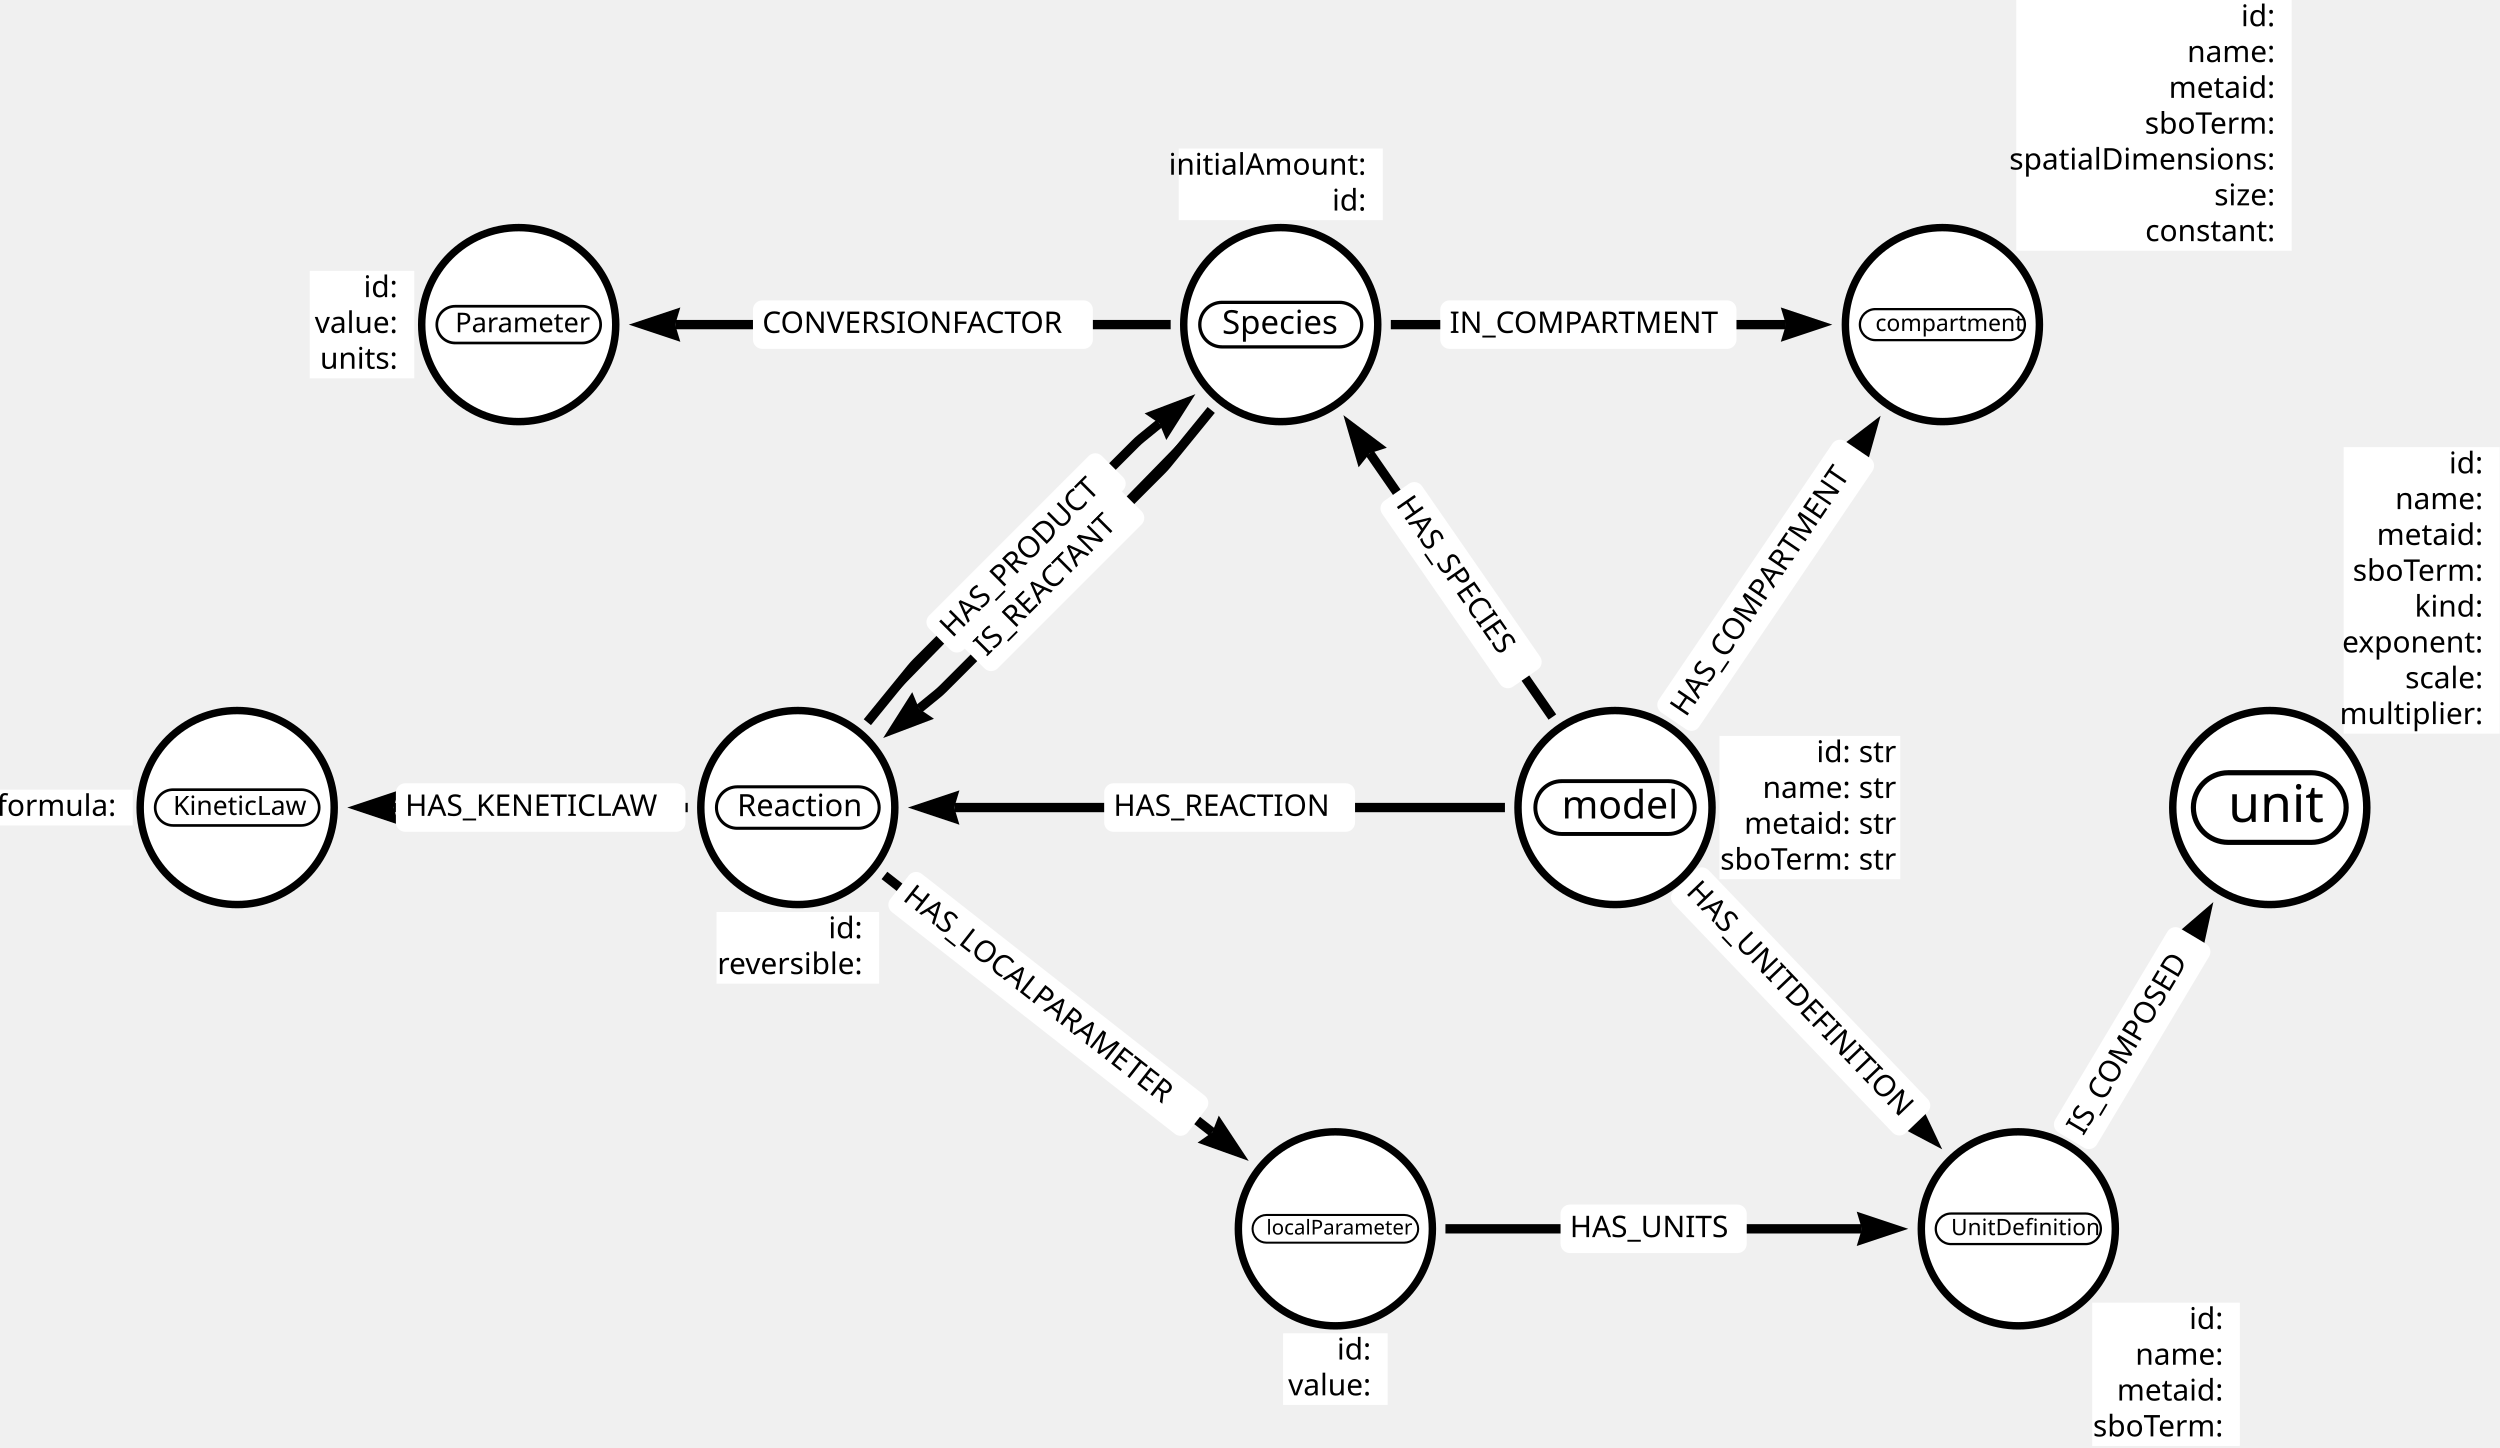
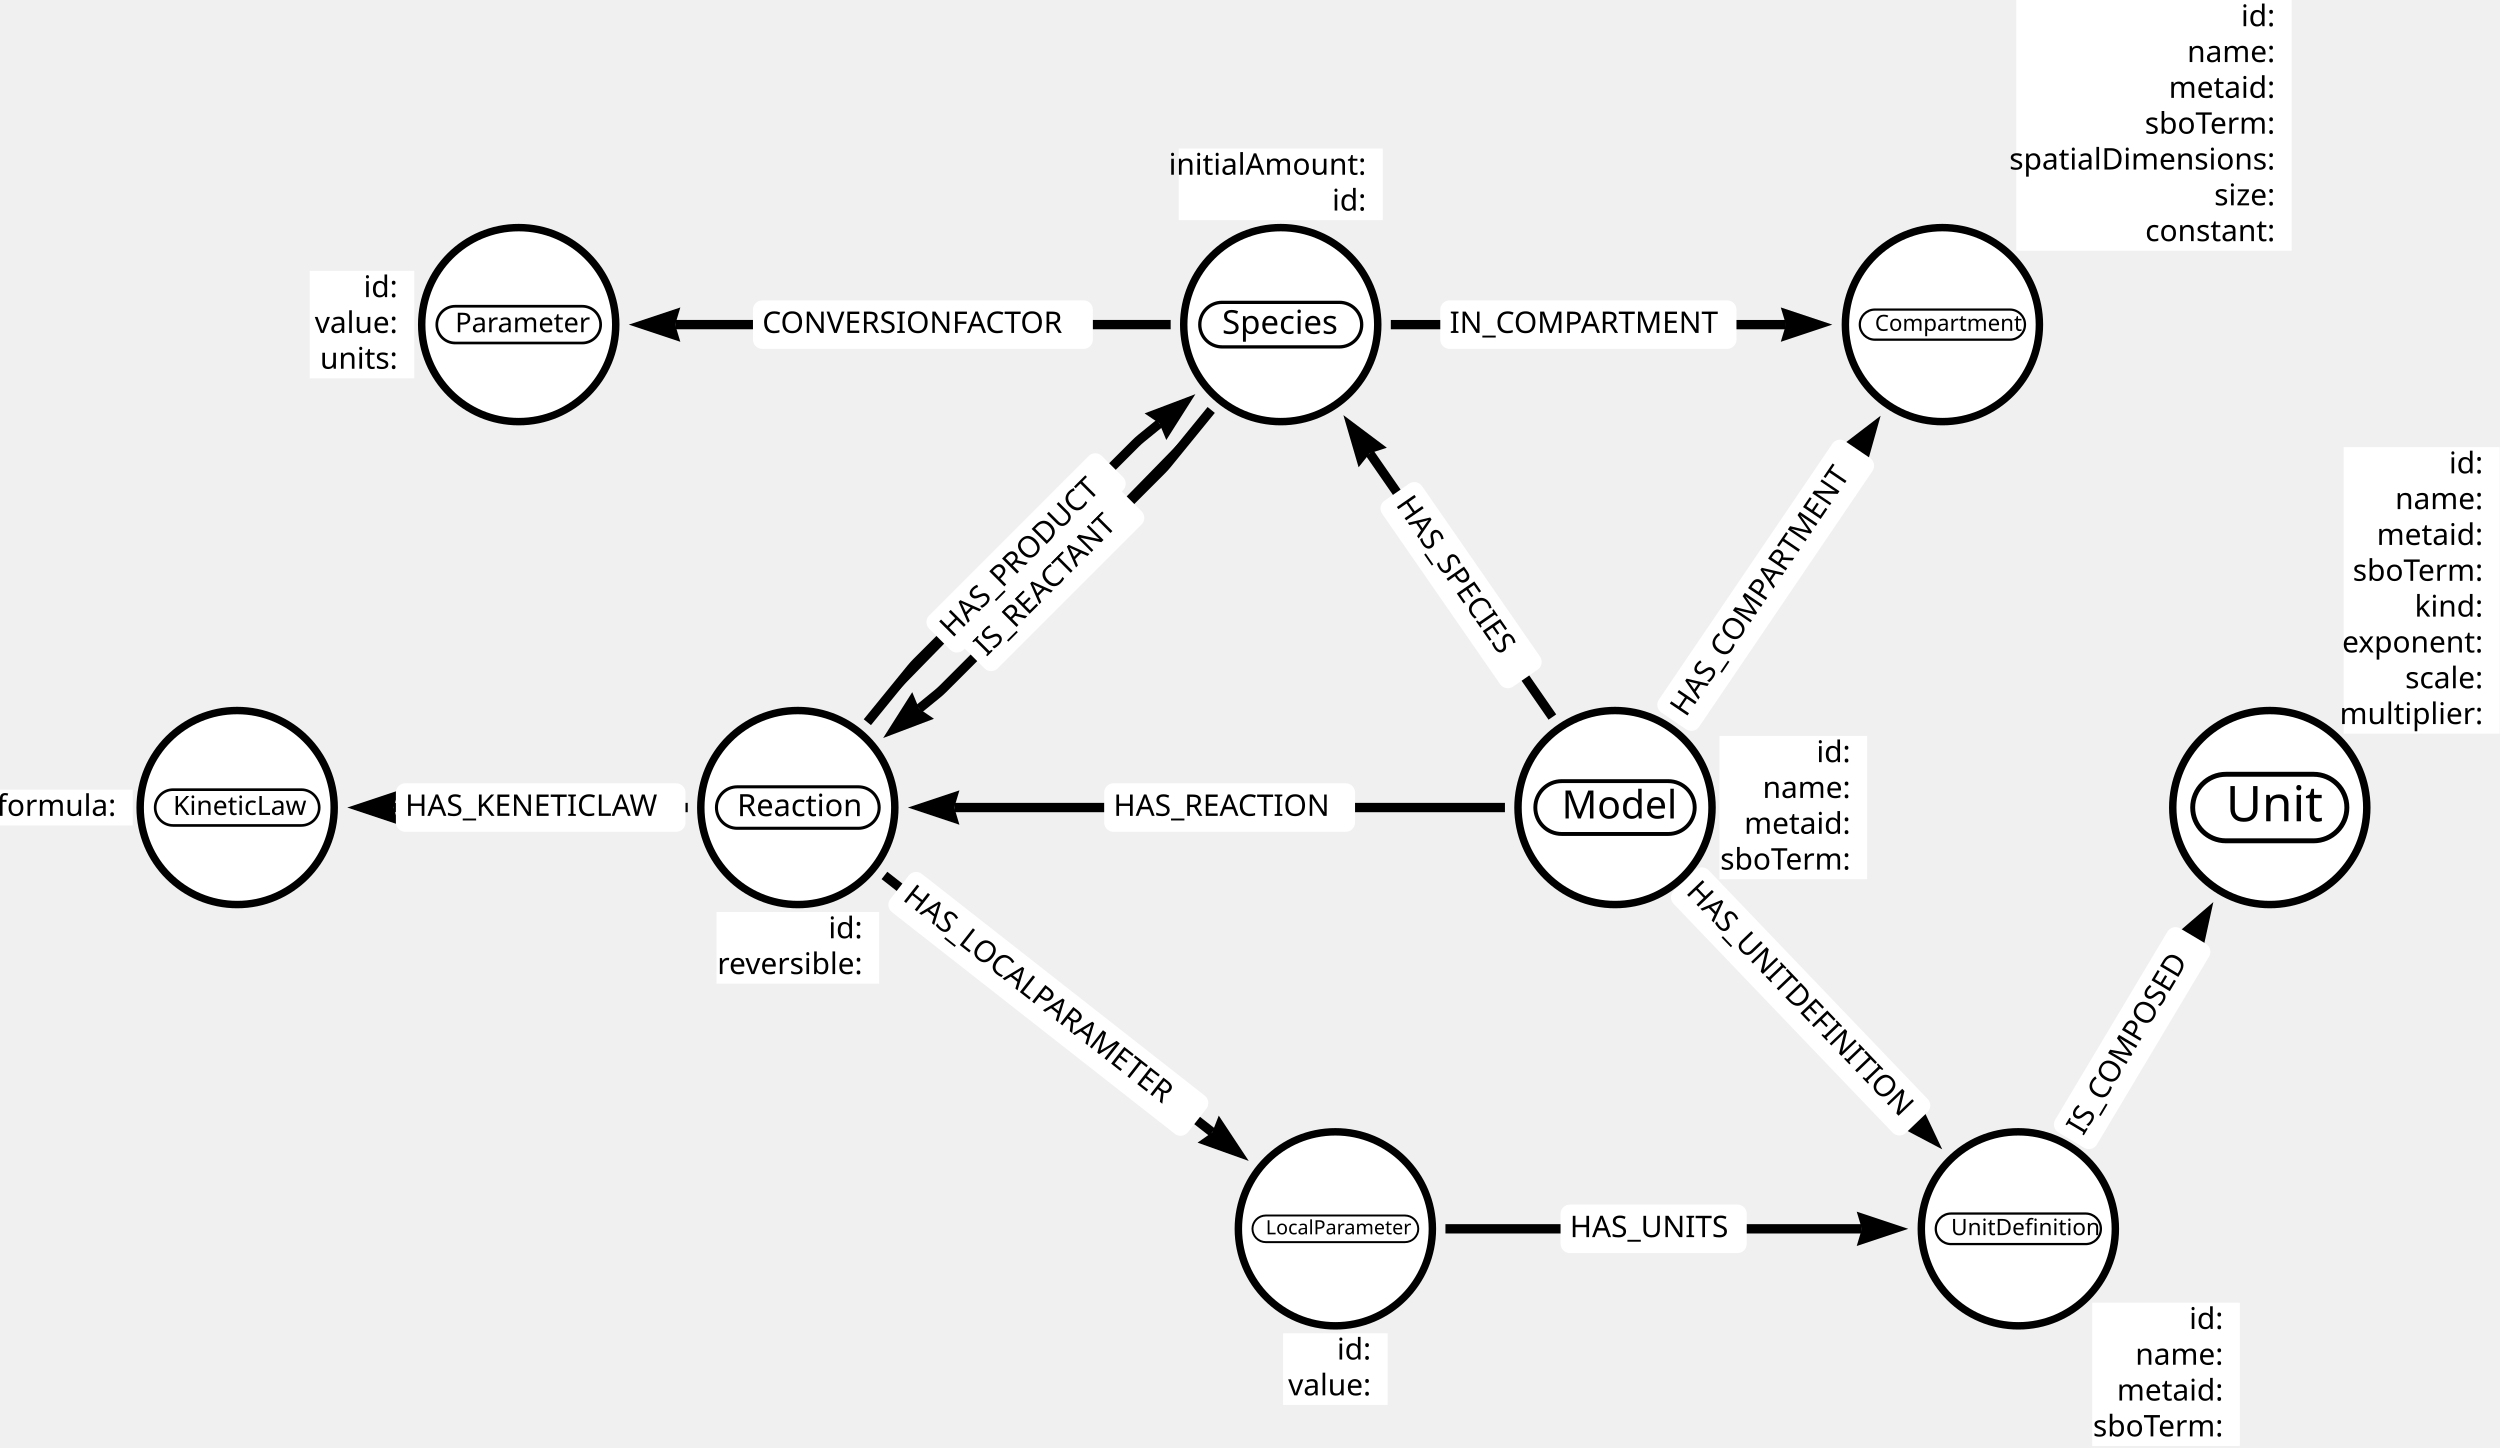
<svg xmlns="http://www.w3.org/2000/svg" width="1340" height="776" viewBox="0 0 1340 776">
  <defs>
    <style type="text/css" />
  </defs>
  <g transform="translate(-1.867188 177.998) scale(1)">
    <g class="relationship">
      <g transform="translate(867.5153 254.8489) rotate(-55.86627)" stroke-width="5" stroke="#000000">
        <path d="M 59 0 L 228.859 0" />
        <polygon points="-24.862,0 -27.625,9.208 0,0 -27.625,-9.208" fill="#000000" transform="translate(253.7214 0) rotate(0)" stroke="none" />
      </g>
      <g transform="translate(948.278 135.714) rotate(-55.86627) translate(0 -13)">
        <g transform="translate(0 0)">
          <g transform="translate(-87.83203 0)" fill="#ffffff" stroke="#000000" stroke-width="0">
            <rect x="0" y="0" width="175.664" height="26" rx="5" ry="5" stroke="none" />
            <text xml:space="preserve" x="5" y="17.457" stroke="none" text-anchor="left" font-family="sans-serif" font-size="16" font-weight="normal" fill="#000000">HAS_COMPARTMENT</text>
          </g>
        </g>
      </g>
    </g>
    <g class="relationship">
      <g transform="translate(1083.693 480.6498) rotate(-59.16803)" stroke-width="5" stroke="#000000">
        <path d="M 59 0 L 179.102 0" />
        <polygon points="-24.862,0 -27.625,9.208 0,0 -27.625,-9.208" fill="#000000" transform="translate(203.9646 0) rotate(0)" stroke="none" />
      </g>
      <g transform="translate(1144.709 378.4236) rotate(-59.16803) translate(0 -13)">
        <g transform="translate(0 0)">
          <g transform="translate(-63.67969 0)" fill="#ffffff" stroke="#000000" stroke-width="0">
            <rect x="0" y="0" width="127.359" height="26" rx="5" ry="5" stroke="none" />
            <text xml:space="preserve" x="5" y="17.457" stroke="none" text-anchor="left" font-family="sans-serif" font-size="16" font-weight="normal" fill="#000000">IS_COMPOSED</text>
          </g>
        </g>
      </g>
    </g>
    <g class="relationship">
      <g transform="translate(867.5153 254.8489) rotate(46.24735)" stroke-width="5" stroke="#000000">
        <path d="M 59 0 L 228.738 0" />
        <polygon points="-24.862,0 -27.625,9.208 0,0 -27.625,-9.208" fill="#000000" transform="translate(253.5998 0) rotate(0)" stroke="none" />
      </g>
      <g transform="translate(967.0073 358.77) rotate(46.24735) translate(0 -13)">
        <g transform="translate(0 0)">
          <g transform="translate(-89.89453 0)" fill="#ffffff" stroke="#000000" stroke-width="0">
            <rect x="0" y="0" width="179.789" height="26" rx="5" ry="5" stroke="none" />
            <text xml:space="preserve" x="5" y="17.457" stroke="none" text-anchor="left" font-family="sans-serif" font-size="16" font-weight="normal" fill="#000000">HAS_UNITDEFINITION</text>
          </g>
        </g>
      </g>
    </g>
    <g class="relationship">
      <g transform="translate(867.5153 254.8489) rotate(-124.6906)" stroke-width="5" stroke="#000000">
        <path d="M 59 0 L 230.948 0" />
        <polygon points="-24.862,0 -27.625,9.208 0,0 -27.625,-9.208" fill="#000000" transform="translate(255.8103 0) rotate(0)" stroke="none" />
      </g>
      <g transform="translate(785.0042 135.6458) rotate(55.30943) translate(0 -13)">
        <g transform="translate(0 0)">
          <g transform="translate(-60.57812 0)" fill="#ffffff" stroke="#000000" stroke-width="0">
            <rect x="0" y="0" width="121.156" height="26" rx="5" ry="5" stroke="none" />
            <text xml:space="preserve" x="5" y="17.457" stroke="none" text-anchor="left" font-family="sans-serif" font-size="16" font-weight="normal" fill="#000000">HAS_SPECIES</text>
          </g>
        </g>
      </g>
    </g>
    <g class="relationship">
      <g transform="translate(688.3429 -4) rotate(0)" stroke-width="5" stroke="#000000">
        <path d="M 59 0 L 270.787 0" />
        <polygon points="-24.862,0 -27.625,9.208 0,0 -27.625,-9.208" fill="#000000" transform="translate(295.6487 0) rotate(0)" stroke="none" />
      </g>
      <g transform="translate(853.2361 -4) rotate(0) translate(0 -13)">
        <g transform="translate(0 0)">
          <g transform="translate(-79.38281 0)" fill="#ffffff" stroke="#000000" stroke-width="0">
            <rect x="0" y="0" width="158.766" height="26" rx="5" ry="5" stroke="none" />
            <text xml:space="preserve" x="5" y="17.457" stroke="none" text-anchor="left" font-family="sans-serif" font-size="16" font-weight="normal" fill="#000000">IN_COMPARTMENT</text>
          </g>
        </g>
      </g>
    </g>
    <g class="relationship">
      <g transform="translate(867.5153 254.8489) rotate(180)" stroke-width="5" stroke="#000000">
        <path d="M 59 0 L 354.159 0" />
        <polygon points="-24.862,0 -27.625,9.208 0,0 -27.625,-9.208" fill="#000000" transform="translate(379.0214 0) rotate(0)" stroke="none" />
      </g>
      <g transform="translate(660.9357 254.8489) rotate(360) translate(0 -13)">
        <g transform="translate(0 0)">
          <g transform="translate(-67.23438 0)" fill="#ffffff" stroke="#000000" stroke-width="0">
            <rect x="0" y="0" width="134.469" height="26" rx="5" ry="5" stroke="none" />
            <text xml:space="preserve" x="5" y="17.457" stroke="none" text-anchor="left" font-family="sans-serif" font-size="16" font-weight="normal" fill="#000000">HAS_REACTION</text>
          </g>
        </g>
      </g>
    </g>
    <g class="relationship">
      <g transform="translate(429.4939 254.8489) rotate(180)" stroke-width="5" stroke="#000000">
        <path d="M 59 0 L 216.632 0" />
        <polygon points="-24.862,0 -27.625,9.208 0,0 -27.625,-9.208" fill="#000000" transform="translate(241.4939 0) rotate(0)" stroke="none" />
      </g>
      <g transform="translate(291.678 254.8489) rotate(360) translate(0 -13)">
        <g transform="translate(0 0)">
          <g transform="translate(-77.61328 0)" fill="#ffffff" stroke="#000000" stroke-width="0">
            <rect x="0" y="0" width="155.227" height="26" rx="5" ry="5" stroke="none" />
            <text xml:space="preserve" x="5" y="17.457" stroke="none" text-anchor="left" font-family="sans-serif" font-size="16" font-weight="normal" fill="#000000">HAS_KENETICLAW</text>
          </g>
        </g>
      </g>
    </g>
    <g class="relationship">
      <g transform="translate(429.4939 254.8489) rotate(38.08489)" stroke-width="5" stroke="#000000">
        <path d="M 59 0 L 282.205 0" />
        <polygon points="-24.862,0 -27.625,9.208 0,0 -27.625,-9.208" fill="#000000" transform="translate(307.0676 0) rotate(0)" stroke="none" />
      </g>
      <g transform="translate(563.775 360.0815) rotate(38.08489) translate(0 -13)">
        <g transform="translate(0 0)">
          <g transform="translate(-101.3281 0)" fill="#ffffff" stroke="#000000" stroke-width="0">
            <rect x="0" y="0" width="202.656" height="26" rx="5" ry="5" stroke="none" />
            <text xml:space="preserve" x="5" y="17.457" stroke="none" text-anchor="left" font-family="sans-serif" font-size="16" font-weight="normal" fill="#000000">HAS_LOCALPARAMETER</text>
          </g>
        </g>
      </g>
    </g>
    <g class="relationship">
      <g transform="translate(688.3429 -4) rotate(135)" stroke-width="5" stroke="#000000">
        <path d="M 58.695 -5.99 L 95.969 -9.793 A 40 40 0 0 1 100.03 -10 L 183.034 -10 L 266.038 -10 A 40 40 0 0 1 270.099 -9.793 L 282.639 -8.514 L 282.639 -8.514" />
        <polygon points="-24.862,0 -27.625,9.208 0,0 -27.625,-9.208" fill="#000000" transform="translate(366.0676 0) rotate(5.826689) translate(-59 0)" stroke="none" />
      </g>
      <g transform="translate(565.9895 132.4955) rotate(315) translate(0 -13)">
        <g transform="translate(0 0)">
          <g transform="translate(-59.53125 0)" fill="#ffffff" stroke="#000000" stroke-width="0">
            <rect x="0" y="0" width="119.062" height="26" rx="5" ry="5" stroke="none" />
            <text xml:space="preserve" x="5" y="17.457" stroke="none" text-anchor="left" font-family="sans-serif" font-size="16" font-weight="normal" fill="#000000">IS_REACTANT</text>
          </g>
        </g>
      </g>
    </g>
    <g class="relationship">
      <g transform="translate(429.4939 254.8489) rotate(-45)" stroke-width="5" stroke="#000000">
        <path d="M 58.695 -5.99 L 95.969 -9.793 A 40 40 0 0 1 100.03 -10 L 183.034 -10 L 266.038 -10 A 40 40 0 0 1 270.099 -9.793 L 282.639 -8.514 L 282.639 -8.514" />
        <polygon points="-24.862,0 -27.625,9.208 0,0 -27.625,-9.208" fill="#000000" transform="translate(366.0676 0) rotate(5.826689) translate(-59 0)" stroke="none" />
      </g>
      <g transform="translate(551.8473 118.3534) rotate(-45) translate(0 -13)">
        <g transform="translate(0 0)">
          <g transform="translate(-65.45312 0)" fill="#ffffff" stroke="#000000" stroke-width="0">
            <rect x="0" y="0" width="130.906" height="26" rx="5" ry="5" stroke="none" />
            <text xml:space="preserve" x="5" y="17.457" stroke="none" text-anchor="left" font-family="sans-serif" font-size="16" font-weight="normal" fill="#000000">HAS_PRODUCT</text>
          </g>
        </g>
      </g>
    </g>
    <g class="relationship">
      <g transform="translate(717.625 480.6498) rotate(0)" stroke-width="5" stroke="#000000">
        <path d="M 59 0 L 282.205 0" />
        <polygon points="-24.862,0 -27.625,9.208 0,0 -27.625,-9.208" fill="#000000" transform="translate(307.0676 0) rotate(0)" stroke="none" />
      </g>
      <g transform="translate(888.2277 480.6498) rotate(0) translate(0 -13)">
        <g transform="translate(0 0)">
          <g transform="translate(-49.89844 0)" fill="#ffffff" stroke="#000000" stroke-width="0">
            <rect x="0" y="0" width="99.797" height="26" rx="5" ry="5" stroke="none" />
            <text xml:space="preserve" x="5" y="17.457" stroke="none" text-anchor="left" font-family="sans-serif" font-size="16" font-weight="normal" fill="#000000">HAS_UNITS</text>
          </g>
        </g>
      </g>
    </g>
    <g class="relationship">
      <g transform="translate(688.3429 -4) rotate(180)" stroke-width="5" stroke="#000000">
        <path d="M 59 0 L 324.578 0" />
        <polygon points="-24.862,0 -27.625,9.208 0,0 -27.625,-9.208" fill="#000000" transform="translate(349.4406 0) rotate(0)" stroke="none" />
      </g>
      <g transform="translate(496.5536 -4) rotate(360) translate(0 -13)">
        <g transform="translate(0 0)">
          <g transform="translate(-91.09375 0)" fill="#ffffff" stroke="#000000" stroke-width="0">
            <rect x="0" y="0" width="182.188" height="26" rx="5" ry="5" stroke="none" />
            <text xml:space="preserve" x="5" y="17.457" stroke="none" text-anchor="left" font-family="sans-serif" font-size="16" font-weight="normal" fill="#000000">CONVERSIONFACTOR</text>
          </g>
        </g>
      </g>
    </g>
    <g class="node">
      <g fill="#ffffff" stroke="#000000" stroke-width="4">
        <circle cx="1083.693" cy="480.65" r="52" />
      </g>
      <g transform="translate(1083.693 480.6498)">
        <g transform="scale(0.3031899) translate(0 -27)">
          <g transform="translate(0 0)">
            <g transform="translate(-145.9453 0)">
              <g fill="#ffffff" stroke="#000000" stroke-width="4">
                <rect x="0" y="0" width="291.891" height="54" rx="27" ry="27" />
                <text xml:space="preserve" x="27" y="38.143" stroke="none" font-family="sans-serif" font-size="40" font-weight="normal" fill="#000000">UnitDefinition</text>
              </g>
            </g>
          </g>
        </g>
        <g transform="translate(39.59798 39.59798)">
          <g transform="translate(0 0)">
            <g transform="translate(0 0)" fill="white">
              <rect x="0" y="0" width="79.133" height="76.8" rx="0" ry="0" stroke="none" />
              <g font-family="sans-serif" font-size="16" font-weight="normal" fill="#000000" text-anchor="end">
                <text xml:space="preserve" x="70.242" y="14.057" stroke="none">id:</text>
                <text xml:space="preserve" x="74.688" y="14.057" stroke="none" text-anchor="start" />
                <text xml:space="preserve" x="70.242" y="33.257" stroke="none" text-anchor="end">name:</text>
                <text xml:space="preserve" x="74.688" y="33.257" stroke="none" text-anchor="start" />
                <text xml:space="preserve" x="70.242" y="52.457" stroke="none" text-anchor="end">metaid:</text>
                <text xml:space="preserve" x="74.688" y="52.457" stroke="none" text-anchor="start" />
                <text xml:space="preserve" x="70.242" y="71.657" stroke="none" text-anchor="end">sboTerm:</text>
                <text xml:space="preserve" x="74.688" y="71.657" stroke="none" text-anchor="start" />
              </g>
            </g>
          </g>
        </g>
      </g>
    </g>
    <g class="node">
      <g fill="#ffffff" stroke="#000000" stroke-width="4">
        <circle cx="1042.992" cy="-4" r="52" />
      </g>
      <g transform="translate(1042.992 -4)">
-         <g transform="scale(0.3077484) translate(0 -27)">
-           <g transform="translate(0 0)">
-             <g transform="translate(-143.709 0)">
-               <g fill="#ffffff" stroke="#000000" stroke-width="4">
-                 <rect x="0" y="0" width="287.418" height="54" rx="27" ry="27" />
-                 <text xml:space="preserve" x="27" y="38.143" stroke="none" font-family="sans-serif" font-size="40" font-weight="normal" fill="#000000">compartment</text>
+         <g transform="scale(0.2988196) translate(0 -27)">
+           <g transform="translate(0 0)">
+             <g transform="translate(-148.1523 0)">
+               <g fill="#ffffff" stroke="#000000" stroke-width="4">
+                 <rect x="0" y="0" width="296.305" height="54" rx="27" ry="27" />
+                 <text xml:space="preserve" x="27" y="38.143" stroke="none" font-family="sans-serif" font-size="40" font-weight="normal" fill="#000000">Compartment</text>
              </g>
            </g>
          </g>
        </g>
        <g transform="translate(39.59798 -173.998)">
          <g transform="translate(0 0)">
            <g transform="translate(0 0)" fill="white">
              <rect x="0" y="0" width="147.617" height="134.4" rx="0" ry="0" stroke="none" />
              <g font-family="sans-serif" font-size="16" font-weight="normal" fill="#000000" text-anchor="end">
                <text xml:space="preserve" x="138.727" y="14.057" stroke="none">id:</text>
                <text xml:space="preserve" x="143.172" y="14.057" stroke="none" text-anchor="start" />
                <text xml:space="preserve" x="138.727" y="33.257" stroke="none" text-anchor="end">name:</text>
                <text xml:space="preserve" x="143.172" y="33.257" stroke="none" text-anchor="start" />
                <text xml:space="preserve" x="138.727" y="52.457" stroke="none" text-anchor="end">metaid:</text>
                <text xml:space="preserve" x="143.172" y="52.457" stroke="none" text-anchor="start" />
                <text xml:space="preserve" x="138.727" y="71.657" stroke="none" text-anchor="end">sboTerm:</text>
                <text xml:space="preserve" x="143.172" y="71.657" stroke="none" text-anchor="start" />
                <text xml:space="preserve" x="138.727" y="90.857" stroke="none" text-anchor="end">spatialDimensions:</text>
                <text xml:space="preserve" x="143.172" y="90.857" stroke="none" text-anchor="start" />
                <text xml:space="preserve" x="138.727" y="110.057" stroke="none" text-anchor="end">size:</text>
                <text xml:space="preserve" x="143.172" y="110.057" stroke="none" text-anchor="start" />
                <text xml:space="preserve" x="138.727" y="129.257" stroke="none" text-anchor="end">constant:</text>
                <text xml:space="preserve" x="143.172" y="129.257" stroke="none" text-anchor="start" />
              </g>
            </g>
          </g>
        </g>
      </g>
    </g>
    <g class="node">
      <g fill="#ffffff" stroke="#000000" stroke-width="4">
        <circle cx="867.515" cy="254.849" r="52" />
      </g>
      <g transform="translate(867.5153 254.8489)">
        <g transform="scale(0.524292) translate(0 -27)">
          <g transform="translate(0 0)">
            <g transform="translate(-81.47266 0)">
              <g fill="#ffffff" stroke="#000000" stroke-width="4">
                <rect x="0" y="0" width="162.945" height="54" rx="27" ry="27" />
-                 <text xml:space="preserve" x="27" y="38.143" stroke="none" font-family="sans-serif" font-size="40" font-weight="normal" fill="#000000">model</text>
+                 <text xml:space="preserve" x="27" y="38.143" stroke="none" font-family="sans-serif" font-size="40" font-weight="normal" fill="#000000">Model</text>
              </g>
            </g>
          </g>
        </g>
        <g transform="translate(56 -38.4)">
          <g transform="translate(0 0)">
            <g transform="translate(0 0)" fill="white">
-               <rect x="0" y="0" width="96.906" height="76.8" rx="0" ry="0" stroke="none" />
+               <rect x="0" y="0" width="79.133" height="76.8" rx="0" ry="0" stroke="none" />
              <g font-family="sans-serif" font-size="16" font-weight="normal" fill="#000000" text-anchor="end">
                <text xml:space="preserve" x="70.242" y="14.057" stroke="none">id:</text>
-                 <text xml:space="preserve" x="74.688" y="14.057" stroke="none" text-anchor="start">str</text>
+                 <text xml:space="preserve" x="74.688" y="14.057" stroke="none" text-anchor="start" />
                <text xml:space="preserve" x="70.242" y="33.257" stroke="none" text-anchor="end">name:</text>
-                 <text xml:space="preserve" x="74.688" y="33.257" stroke="none" text-anchor="start">str</text>
+                 <text xml:space="preserve" x="74.688" y="33.257" stroke="none" text-anchor="start" />
                <text xml:space="preserve" x="70.242" y="52.457" stroke="none" text-anchor="end">metaid:</text>
-                 <text xml:space="preserve" x="74.688" y="52.457" stroke="none" text-anchor="start">str</text>
+                 <text xml:space="preserve" x="74.688" y="52.457" stroke="none" text-anchor="start" />
                <text xml:space="preserve" x="70.242" y="71.657" stroke="none" text-anchor="end">sboTerm:</text>
-                 <text xml:space="preserve" x="74.688" y="71.657" stroke="none" text-anchor="start">str</text>
+                 <text xml:space="preserve" x="74.688" y="71.657" stroke="none" text-anchor="start" />
              </g>
            </g>
          </g>
        </g>
      </g>
    </g>
    <g class="node">
      <g fill="#ffffff" stroke="#000000" stroke-width="4">
        <circle cx="1218.468" cy="254.849" r="52" />
      </g>
      <g transform="translate(1218.468 254.8489)">
-         <g transform="scale(0.6911554) translate(0 -27)">
-           <g transform="translate(0 0)">
-             <g transform="translate(-59.24609 0)">
-               <g fill="#ffffff" stroke="#000000" stroke-width="4">
-                 <rect x="0" y="0" width="118.492" height="54" rx="27" ry="27" />
-                 <text xml:space="preserve" x="27" y="38.143" stroke="none" font-family="sans-serif" font-size="40" font-weight="normal" fill="#000000">unit</text>
+         <g transform="scale(0.6603698) translate(0 -27)">
+           <g transform="translate(0 0)">
+             <g transform="translate(-62.56641 0)">
+               <g fill="#ffffff" stroke="#000000" stroke-width="4">
+                 <rect x="0" y="0" width="125.133" height="54" rx="27" ry="27" />
+                 <text xml:space="preserve" x="27" y="38.143" stroke="none" font-family="sans-serif" font-size="40" font-weight="normal" fill="#000000">Unit</text>
              </g>
            </g>
          </g>
        </g>
        <g transform="translate(39.59798 -193.198)">
          <g transform="translate(0 0)">
            <g transform="translate(0 0)" fill="white">
              <rect x="0" y="0" width="83.617" height="153.6" rx="0" ry="0" stroke="none" />
              <g font-family="sans-serif" font-size="16" font-weight="normal" fill="#000000" text-anchor="end">
                <text xml:space="preserve" x="74.727" y="14.057" stroke="none">id:</text>
                <text xml:space="preserve" x="79.172" y="14.057" stroke="none" text-anchor="start" />
                <text xml:space="preserve" x="74.727" y="33.257" stroke="none" text-anchor="end">name:</text>
                <text xml:space="preserve" x="79.172" y="33.257" stroke="none" text-anchor="start" />
                <text xml:space="preserve" x="74.727" y="52.457" stroke="none" text-anchor="end">metaid:</text>
                <text xml:space="preserve" x="79.172" y="52.457" stroke="none" text-anchor="start" />
                <text xml:space="preserve" x="74.727" y="71.657" stroke="none" text-anchor="end">sboTerm:</text>
                <text xml:space="preserve" x="79.172" y="71.657" stroke="none" text-anchor="start" />
                <text xml:space="preserve" x="74.727" y="90.857" stroke="none" text-anchor="end">kind:</text>
                <text xml:space="preserve" x="79.172" y="90.857" stroke="none" text-anchor="start" />
                <text xml:space="preserve" x="74.727" y="110.057" stroke="none" text-anchor="end">exponent:</text>
                <text xml:space="preserve" x="79.172" y="110.057" stroke="none" text-anchor="start" />
                <text xml:space="preserve" x="74.727" y="129.257" stroke="none" text-anchor="end">scale:</text>
                <text xml:space="preserve" x="79.172" y="129.257" stroke="none" text-anchor="start" />
                <text xml:space="preserve" x="74.727" y="148.457" stroke="none" text-anchor="end">multiplier:</text>
                <text xml:space="preserve" x="79.172" y="148.457" stroke="none" text-anchor="start" />
              </g>
            </g>
          </g>
        </g>
      </g>
    </g>
    <g class="node">
      <g fill="#ffffff" stroke="#000000" stroke-width="4">
        <circle cx="688.343" cy="-4" r="52" />
      </g>
      <g transform="translate(688.3429 -4)">
        <g transform="scale(0.4420508) translate(0 -27)">
          <g transform="translate(0 0)">
            <g transform="translate(-98.15234 0)">
              <g fill="#ffffff" stroke="#000000" stroke-width="4">
                <rect x="0" y="0" width="196.305" height="54" rx="27" ry="27" />
                <text xml:space="preserve" x="27" y="38.143" stroke="none" font-family="sans-serif" font-size="40" font-weight="normal" fill="#000000">Species</text>
              </g>
            </g>
          </g>
        </g>
        <g transform="translate(3.429011037612589e-15 -94.4)">
          <g transform="translate(0 0)">
            <g transform="translate(-54.69141 0)" fill="white">
              <rect x="0" y="0" width="109.383" height="38.4" rx="0" ry="0" stroke="none" />
              <g font-family="sans-serif" font-size="16" font-weight="normal" fill="#000000" text-anchor="end">
                <text xml:space="preserve" x="100.492" y="14.057" stroke="none">initialAmount:</text>
                <text xml:space="preserve" x="104.938" y="14.057" stroke="none" text-anchor="start" />
                <text xml:space="preserve" x="100.492" y="33.257" stroke="none" text-anchor="end">id:</text>
                <text xml:space="preserve" x="104.938" y="33.257" stroke="none" text-anchor="start" />
              </g>
            </g>
          </g>
        </g>
      </g>
    </g>
    <g class="node">
      <g fill="#ffffff" stroke="#000000" stroke-width="4">
        <circle cx="429.494" cy="254.849" r="52" />
      </g>
      <g transform="translate(429.4939 254.8489)">
        <g transform="scale(0.4116273) translate(0 -27)">
          <g transform="translate(0 0)">
            <g transform="translate(-105.9355 0)">
              <g fill="#ffffff" stroke="#000000" stroke-width="4">
                <rect x="0" y="0" width="211.871" height="54" rx="27" ry="27" />
                <text xml:space="preserve" x="27" y="38.143" stroke="none" font-family="sans-serif" font-size="40" font-weight="normal" fill="#000000">Reaction</text>
              </g>
            </g>
          </g>
        </g>
        <g transform="translate(3.429011037612589e-15 56)">
          <g transform="translate(0 0)">
            <g transform="translate(-43.57031 0)" fill="white">
              <rect x="0" y="0" width="87.141" height="38.4" rx="0" ry="0" stroke="none" />
              <g font-family="sans-serif" font-size="16" font-weight="normal" fill="#000000" text-anchor="end">
                <text xml:space="preserve" x="78.25" y="14.057" stroke="none">id:</text>
                <text xml:space="preserve" x="82.695" y="14.057" stroke="none" text-anchor="start" />
                <text xml:space="preserve" x="78.25" y="33.257" stroke="none" text-anchor="end">reversible:</text>
                <text xml:space="preserve" x="82.695" y="33.257" stroke="none" text-anchor="start" />
              </g>
            </g>
          </g>
        </g>
      </g>
    </g>
    <g class="node">
      <g fill="#ffffff" stroke="#000000" stroke-width="4">
        <circle cx="129" cy="254.849" r="52" />
      </g>
      <g transform="translate(129 254.8489)">
        <g transform="scale(0.3553641) translate(0 -27)">
          <g transform="translate(0 0)">
            <g transform="translate(-123.7188 0)">
              <g fill="#ffffff" stroke="#000000" stroke-width="4">
                <rect x="0" y="0" width="247.438" height="54" rx="27" ry="27" />
                <text xml:space="preserve" x="27" y="38.143" stroke="none" font-family="sans-serif" font-size="40" font-weight="normal" fill="#000000">KineticLaw</text>
              </g>
            </g>
          </g>
        </g>
        <g transform="translate(-56 -9.6)">
          <g transform="translate(0 0)">
            <g transform="translate(-71.13281 0)" fill="white">
              <rect x="0" y="0" width="71.133" height="19.2" rx="0" ry="0" stroke="none" />
              <g font-family="sans-serif" font-size="16" font-weight="normal" fill="#000000" text-anchor="end">
                <text xml:space="preserve" x="62.242" y="14.057" stroke="none">formula:</text>
                <text xml:space="preserve" x="66.688" y="14.057" stroke="none" text-anchor="start" />
              </g>
            </g>
          </g>
        </g>
      </g>
    </g>
    <g class="node">
      <g fill="#ffffff" stroke="#000000" stroke-width="4">
        <circle cx="717.625" cy="480.65" r="52" />
      </g>
      <g transform="translate(717.625 480.6498)">
-         <g transform="scale(0.2748203) translate(0 -27)">
-           <g transform="translate(0 0)">
-             <g transform="translate(-161.502 0)">
-               <g fill="#ffffff" stroke="#000000" stroke-width="4">
-                 <rect x="0" y="0" width="323.004" height="54" rx="27" ry="27" />
-                 <text xml:space="preserve" x="27" y="38.143" stroke="none" font-family="sans-serif" font-size="40" font-weight="normal" fill="#000000">localParameter</text>
+         <g transform="scale(0.264185) translate(0 -27)">
+           <g transform="translate(0 0)">
+             <g transform="translate(-168.1816 0)">
+               <g fill="#ffffff" stroke="#000000" stroke-width="4">
+                 <rect x="0" y="0" width="336.363" height="54" rx="27" ry="27" />
+                 <text xml:space="preserve" x="27" y="38.143" stroke="none" font-family="sans-serif" font-size="40" font-weight="normal" fill="#000000">LocalParameter</text>
              </g>
            </g>
          </g>
        </g>
        <g transform="translate(3.429011037612589e-15 56)">
          <g transform="translate(0 0)">
            <g transform="translate(-28.01562 0)" fill="white">
              <rect x="0" y="0" width="56.031" height="38.4" rx="0" ry="0" stroke="none" />
              <g font-family="sans-serif" font-size="16" font-weight="normal" fill="#000000" text-anchor="end">
                <text xml:space="preserve" x="47.141" y="14.057" stroke="none">id:</text>
                <text xml:space="preserve" x="51.586" y="14.057" stroke="none" text-anchor="start" />
                <text xml:space="preserve" x="47.141" y="33.257" stroke="none" text-anchor="end">value:</text>
                <text xml:space="preserve" x="51.586" y="33.257" stroke="none" text-anchor="start" />
              </g>
            </g>
          </g>
        </g>
      </g>
    </g>
    <g class="node">
      <g fill="#ffffff" stroke="#000000" stroke-width="4">
        <circle cx="279.902" cy="-4" r="52" />
      </g>
      <g transform="translate(279.9023 -4)">
        <g transform="scale(0.3647855) translate(0 -27)">
          <g transform="translate(0 0)">
            <g transform="translate(-120.3691 0)">
              <g fill="#ffffff" stroke="#000000" stroke-width="4">
                <rect x="0" y="0" width="240.738" height="54" rx="27" ry="27" />
                <text xml:space="preserve" x="27" y="38.143" stroke="none" font-family="sans-serif" font-size="40" font-weight="normal" fill="#000000">Parameter</text>
              </g>
            </g>
          </g>
        </g>
        <g transform="translate(-56 -28.8)">
          <g transform="translate(0 0)">
            <g transform="translate(-56.03125 0)" fill="white">
              <rect x="0" y="0" width="56.031" height="57.6" rx="0" ry="0" stroke="none" />
              <g font-family="sans-serif" font-size="16" font-weight="normal" fill="#000000" text-anchor="end">
                <text xml:space="preserve" x="47.141" y="14.057" stroke="none">id:</text>
                <text xml:space="preserve" x="51.586" y="14.057" stroke="none" text-anchor="start" />
                <text xml:space="preserve" x="47.141" y="33.257" stroke="none" text-anchor="end">value:</text>
                <text xml:space="preserve" x="51.586" y="33.257" stroke="none" text-anchor="start" />
                <text xml:space="preserve" x="47.141" y="52.457" stroke="none" text-anchor="end">units:</text>
                <text xml:space="preserve" x="51.586" y="52.457" stroke="none" text-anchor="start" />
              </g>
            </g>
          </g>
        </g>
      </g>
    </g>
  </g>
</svg>
